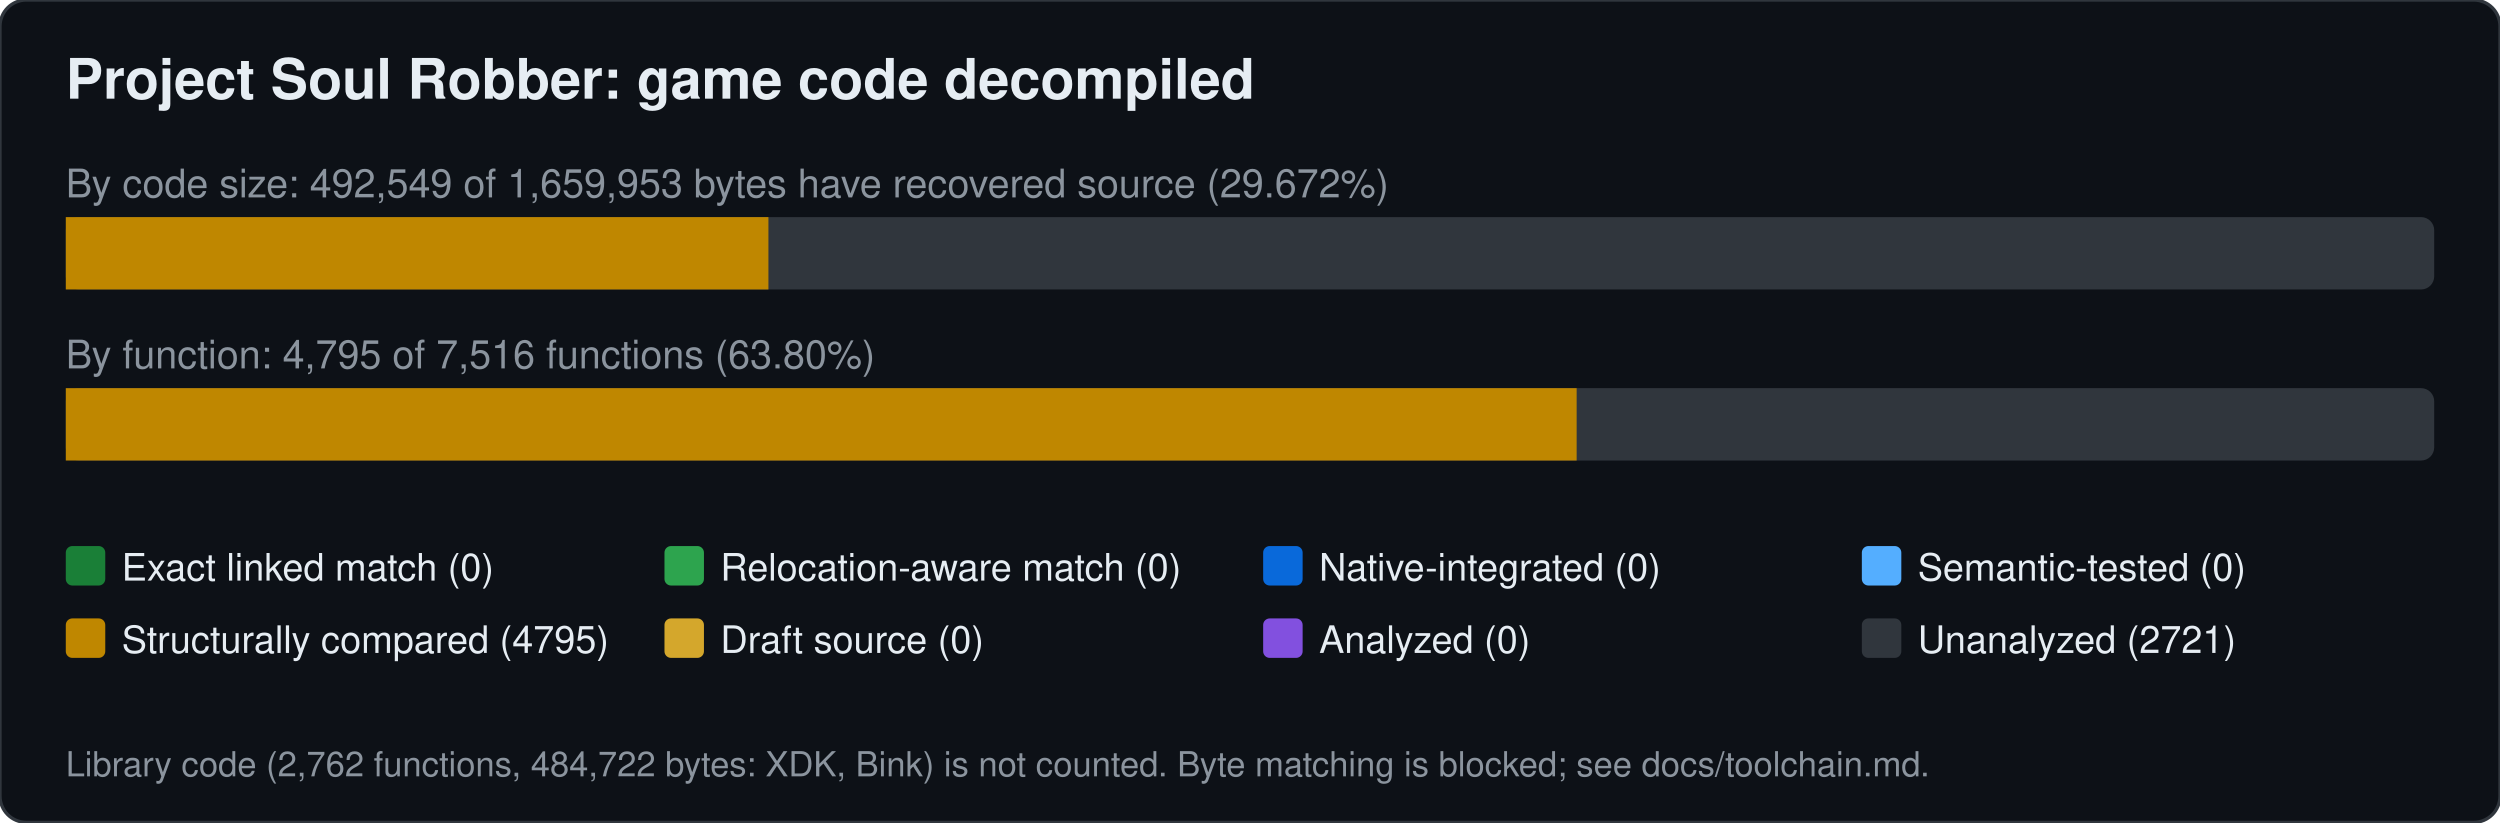
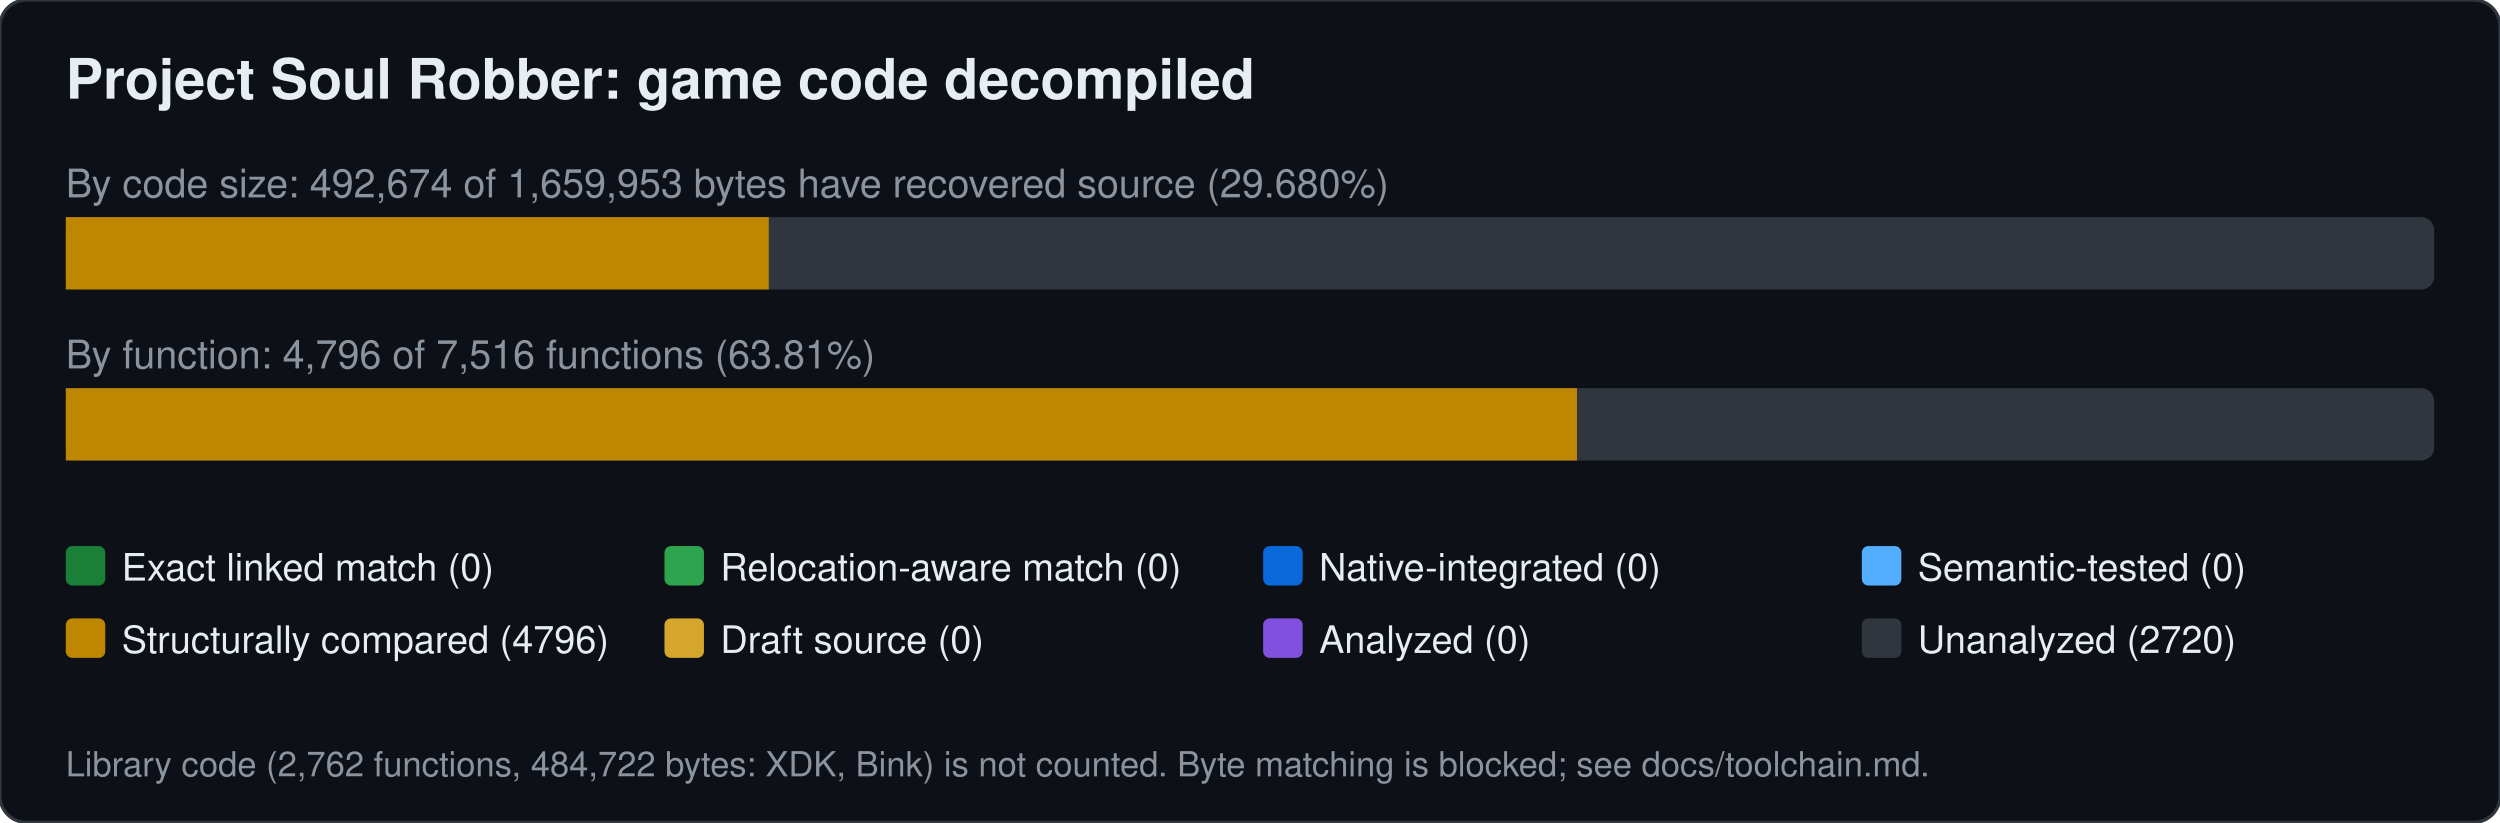
<svg xmlns="http://www.w3.org/2000/svg" width="760" height="250" viewBox="0 0 760 250" font-family="Segoe UI,Helvetica,Arial,sans-serif">
  <rect width="760" height="250" rx="8" fill="#0d1117" stroke="#30363d" />
  <text x="20" y="30" font-size="17" font-weight="600" fill="#e6edf3">Project Soul Robber: game code decompiled</text>
-   <text x="20" y="60" font-size="12" fill="#8b949e">By code size: 492,549 of 1,659,953 bytes have recovered source (29.672%)</text>
+   <text x="20" y="60" font-size="12" fill="#8b949e">By code size: 492,674 of 1,659,953 bytes have recovered source (29.680%)</text>
  <rect x="20" y="66" width="720" height="22" rx="4" fill="#30363d" />
-   <rect x="20.0" y="66" width="213.6" height="22" fill="#bf8700" />
-   <text x="20" y="112" font-size="12" fill="#8b949e">By function: 4,795 of 7,516 functions (63.80%)</text>
+   <rect x="20.0" y="66" width="213.7" height="22" fill="#bf8700" />
+   <text x="20" y="112" font-size="12" fill="#8b949e">By function: 4,796 of 7,516 functions (63.81%)</text>
  <rect x="20" y="118" width="720" height="22" rx="4" fill="#30363d" />
-   <rect x="20.0" y="118" width="459.3" height="22" fill="#bf8700" />
+   <rect x="20.0" y="118" width="459.4" height="22" fill="#bf8700" />
  <rect x="20" y="166" width="12" height="12" rx="2" fill="#1a7f37" />
  <text x="37" y="176.5" font-size="11.5" fill="#e6edf3">Exact linked match (0)</text>
  <rect x="202" y="166" width="12" height="12" rx="2" fill="#2da44e" />
  <text x="219" y="176.5" font-size="11.5" fill="#e6edf3">Relocation-aware match (0)</text>
  <rect x="384" y="166" width="12" height="12" rx="2" fill="#0969da" />
  <text x="401" y="176.5" font-size="11.5" fill="#e6edf3">Native-integrated (0)</text>
  <rect x="566" y="166" width="12" height="12" rx="2" fill="#54aeff" />
  <text x="583" y="176.5" font-size="11.5" fill="#e6edf3">Semantic-tested (0)</text>
  <rect x="20" y="188" width="12" height="12" rx="2" fill="#bf8700" />
-   <text x="37" y="198.5" font-size="11.5" fill="#e6edf3">Structurally compared (4795)</text>
+   <text x="37" y="198.5" font-size="11.5" fill="#e6edf3">Structurally compared (4796)</text>
  <rect x="202" y="188" width="12" height="12" rx="2" fill="#d4a72c" />
  <text x="219" y="198.5" font-size="11.5" fill="#e6edf3">Draft source (0)</text>
  <rect x="384" y="188" width="12" height="12" rx="2" fill="#8250df" />
  <text x="401" y="198.5" font-size="11.5" fill="#e6edf3">Analyzed (0)</text>
  <rect x="566" y="188" width="12" height="12" rx="2" fill="#30363d" />
-   <text x="583" y="198.5" font-size="11.5" fill="#e6edf3">Unanalyzed (2721)</text>
+   <text x="583" y="198.5" font-size="11.5" fill="#e6edf3">Unanalyzed (2720)</text>
  <text x="20" y="236" font-size="10.5" fill="#8b949e">Library code (2,762 functions, 484,722 bytes: XDK, Bink) is not counted. Byte matching is blocked; see docs/toolchain.md.</text>
</svg>
